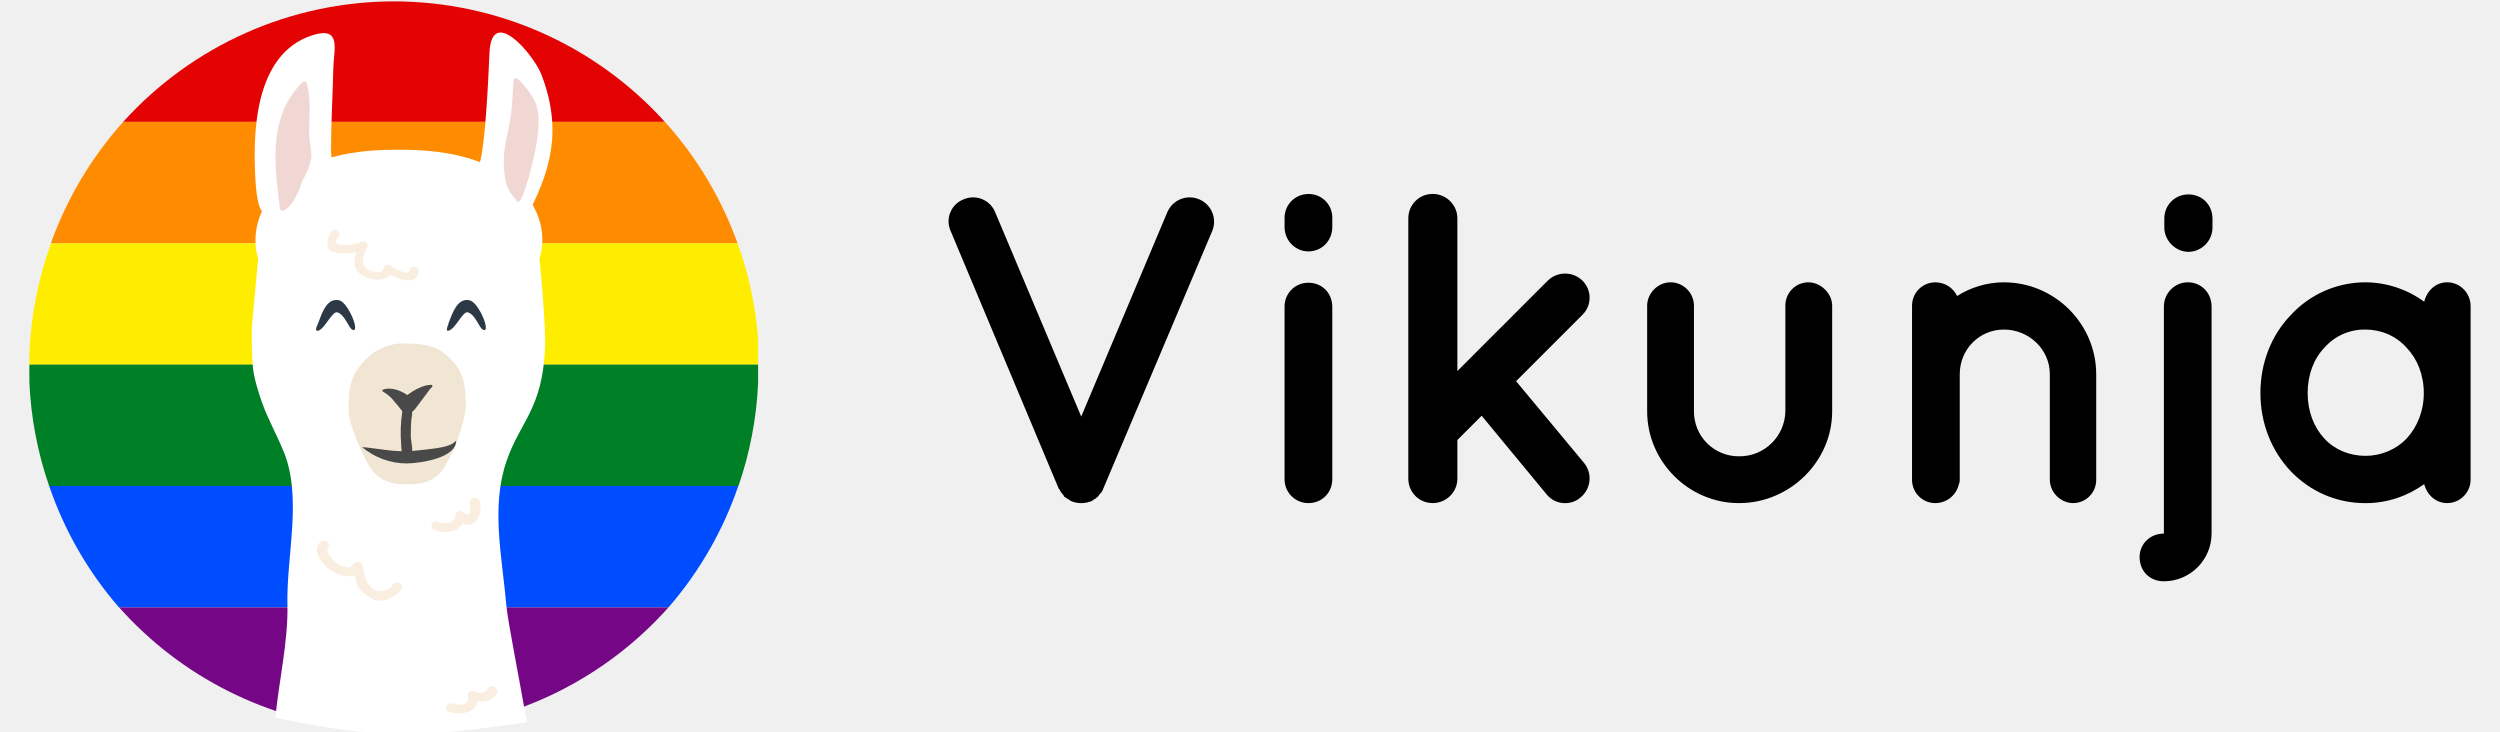
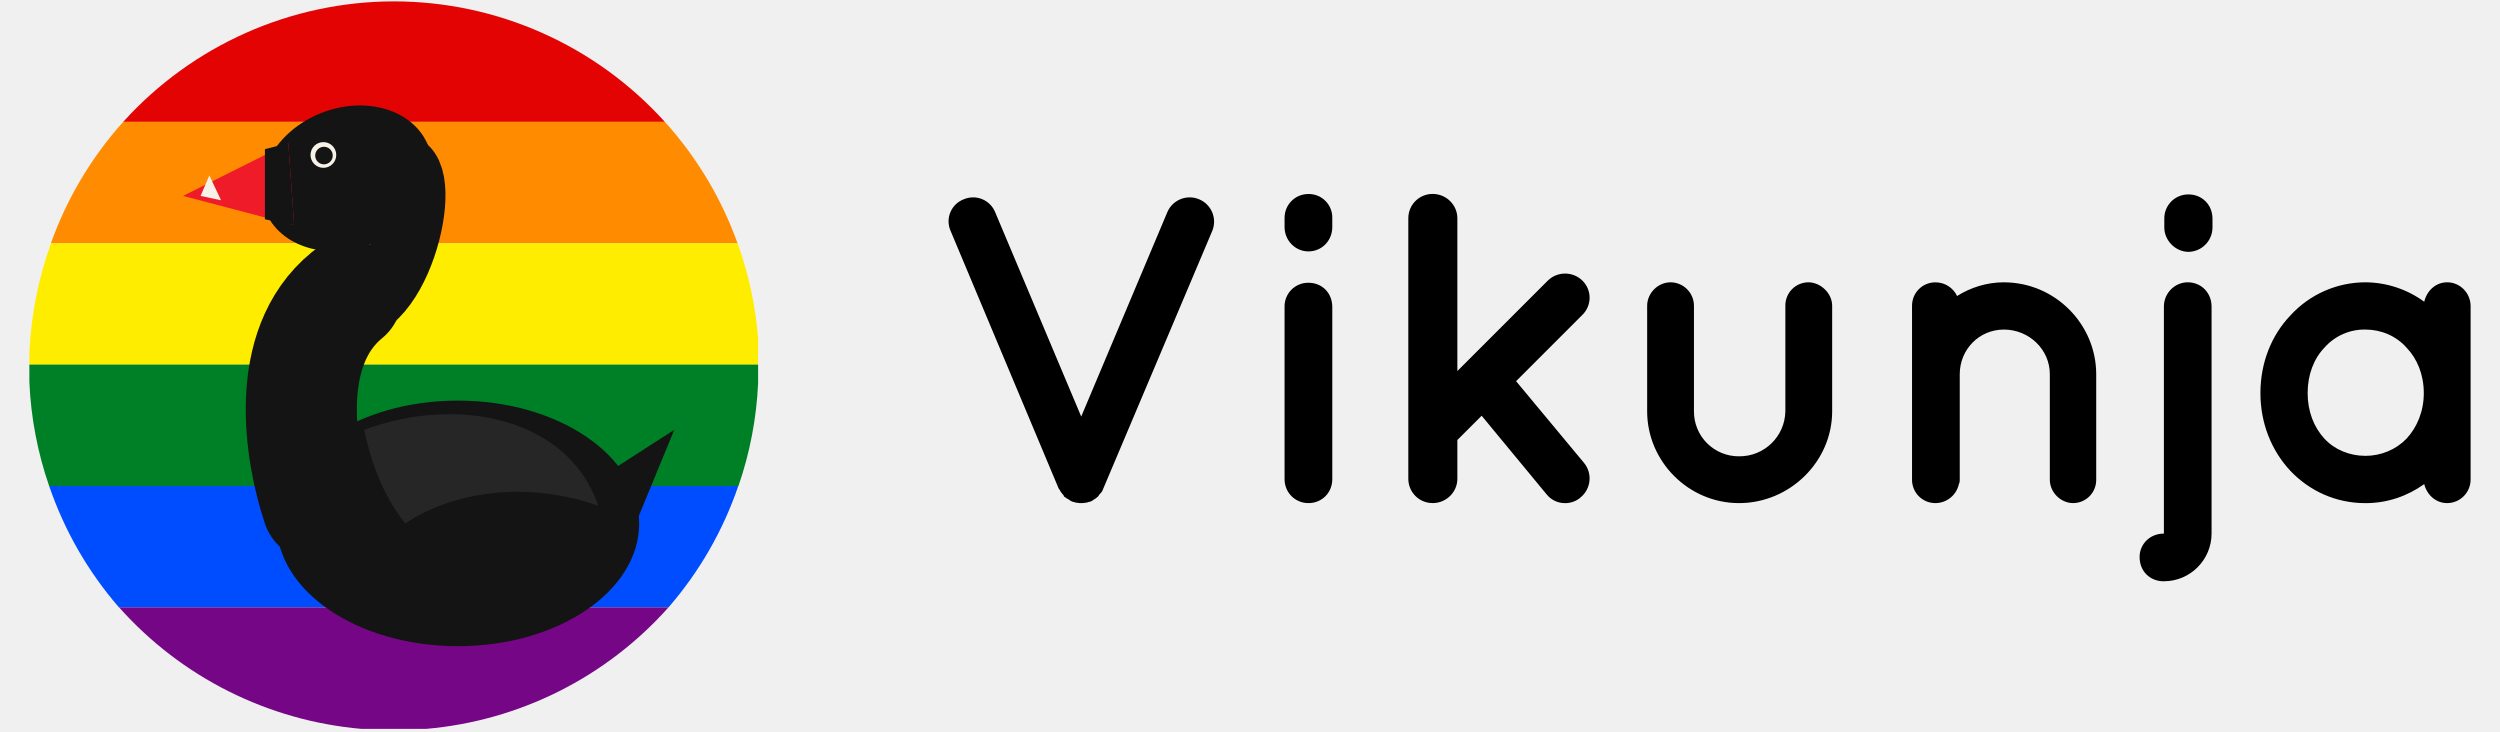
<svg xmlns="http://www.w3.org/2000/svg" role="img" viewBox="0 0 855 250.3" width="855" height="250.3" xml:space="preserve">
  <path style="fill:#e40303;fill-opacity:1;fill-rule:evenodd;stroke-width:.236" d="M134.645.47a124.97 125 0 0 0-92.509 41.206h185.235A124.97 125 0 0 0 134.645.471Z" />
  <path style="fill:#ff8c00;fill-opacity:1;fill-rule:evenodd;stroke-width:.236" d="M42.136 41.676A124.923 125 0 0 0 17.4 83.221h234.85a124.923 125 0 0 0-24.852-41.545Z" />
  <path style="fill:#ffed00;fill-opacity:1;fill-rule:evenodd;stroke-width:.236" d="M17.451 83.187a125 126 0 0 0-7.406 37.572v3.975h249.223v-9.04a125 125 0 0 0-7-32.507z" />
  <path style="fill:#008026;fill-opacity:1;fill-rule:evenodd;stroke-width:.236" d="M10.045 124.699v5.947a125.004 125 0 0 0 6.772 35.6h235.72a125.004 125 0 0 0 6.738-35.116v-6.43z" />
  <path style="fill:#004dff;fill-opacity:1;fill-rule:evenodd;stroke-width:.236" d="M16.817 166.212a125 125 0 0 0 23.899 41.545h187.883a125 125 0 0 0 23.896-41.545z" />
  <path style="fill:#750787;fill-opacity:1;fill-rule:evenodd;stroke-width:.236" d="M40.74 207.723a125.363 125 0 0 0 82.8 41.547h22.275a125.363 125 0 0 0 82.802-41.547z" />
-   <path fill="#fff" d="M173.2 157.8c4.6-13.6 12.3-17.8 13.2-38.7.4-7.4-1.9-30.8-1.9-30.8s3.7-9.4-3.3-19.8c-10.9-16.2-33.2-17.3-44.9-17.3-11.7 0-33.8 1-44.6 17.3-7 10.4-3.4 19.8-3.4 19.8L86.2 111c-.3 2.5 0 12.3.3 14.7.5 4.3 1.9 8.5 3.3 12.5 1.9 5.2 4.8 10.4 7 15.7 6.8 16 1.1 35.8 1.5 53.1.3 12.2-3.014 26.556-4.114 38.456 37.653 7.978 51.151 6.453 86 1.59-2.6-15-6.486-34.346-6.986-39.746-1.4-16.4-5.4-33.8 0-49.5" />
-   <path fill="#fff" d="M87.4 62.2c.2 2.5.4 5 1 7.3.3.8.6 2.6 1.6 2.9 1.1.3 3.3-1.1 4.2-1.7l4.7-3.6 3.1-2.2a25.9 25.9 0 0 0 5.6-6.7c.7-1 4.8-1.7 5.5-2.7.7-1 .1-2.4.1-3.7 0-9.7.6-19.2.8-28.6.2-6.5 2.8-14.2-7-11.2-20.7 6.5-20.5 35.3-19.6 50.2m91.7 13.6-.8-.7a27 27 0 0 1-3.3-2.7l-3.6-3.8-3.3-3.3-1.9-2.4-.7-1.4c-.3-.6-5.2-1.3-4.7-2 .8-1 2.7-2 3.1-3.2 2.2-6.3 3.2-31.7 3.5-38.2.7-16.6 15.3.8 17.8 7.5 7.4 19.4 3 33.6-6 50.2" />
-   <path fill="#f1e6d3" d="M159.3 139.6c0-9.6-1.2-13.4-6.6-18.1-3.3-3-7.2-4-13.4-4a17.7 17.7 0 0 0-14 5.2c-4.8 5-6.1 8-6.1 17.6 0 5.2 5.5 16.6 7.2 19.3 2.8 4.7 7.9 6.3 12.9 6 5 .3 10-1.3 12.8-6a55 55 0 0 0 7.2-20" />
-   <path fill="#f1d7d4" d="M95.7 71c-1.3-11.1-5-31.1 8-43 1.4-1.3 1.8 3.2 2 5 .4 2.4 0 9.5 0 12 .2 4.7 1.1 7.1.7 9.3-1.3 5.8-2.3 5.4-3.5 9-2.3 7-6.9 10.8-7.2 7.7m81.1-2.2c1.4 2.4 4.8-10.4 6-16 1-5.2 2.3-12.1.5-17.3-1-2.8-7-11-7.6-8.2-.3 1-.4 9.2-1.1 13.1-.8 4.8-2.3 9.6-2.3 14.5 0 11 3.2 11.4 4.5 14" />
-   <path fill="#faeee0" d="M134 200.4c-.2.8-2.4 1.5-3.2 1.7-2 .6-3.6-.9-4.7-2.2-1.5-1.7-1.5-4.6-2.1-6.7-.4-1.2-2.5-1.4-3.2-.2-2.1 3.8-10.5-3.5-8.6-5.9 1.3-1.6-1.8-3-3-1.4-3.8 4.7 6.3 13.4 12.1 11 .3 1.2.5 2.4 1 3.5 1 2.2 3.2 3.6 5.4 4.8 3 1.6 8.8-1.2 9.7-4 .6-1.8-2.7-2.5-3.4-.6m26.7-28.4c.3 1.3.4 5.7-2 3.3-1-1-3-.4-3 1-.3 3-3.3 3-6 2.1-2-.7-3.1 2.2-1 2.9 3.8 1.3 8 .6 9.7-2.3 1.3.6 2.8.8 4-.4 2-2 2.3-4.7 1.7-7.2-.4-1.9-3.8-1.3-3.4.6m6.2 63.5c-1 1.9-2.6 1.7-4.4 1-1.3-.6-3 .3-2.5 1.7.8 2.6-2.6 3.4-4.9 2.5-2-.9-3.7 1.7-1.7 2.6 4.1 1.7 9.3.2 10-3.4 2.7.4 5.2-.3 6.5-2.9.9-1.8-2.1-3.3-3-1.5M140.2 92.2c-.4 2.6-5.3-.5-6.5-1.3-1-.7-2.5-.3-2.6 1-.2 1.6-2.4 1.1-3.4 1-2-.5-3.6-1.7-3.6-3.5 0-1.7 1-3.6 1.6-5.2.4-1-1.1-2.2-2.2-1.5-2 1.3-11.5 2.4-7.7-1.8 1.2-1.3-1-3.2-2.2-1.8-1.7 1.9-3 6.3.9 7.2 2 .5 4.9.5 7.3 0-1 3.2-1.2 6.3 3 8.4 3 1.4 6.9 1.4 8.6-.8 3.5 1.9 9 3.7 9.8-1 .2-1.7-2.7-2.4-3-.7" />
-   <path fill="#494949" d="M123.8 152.9c5 .4 10.2 1.6 15.4 1.4 3.3-.1 6.7-.6 10-1 2.3-.4 5.2-.8 6.8-2.6.1 5.9-12 7.7-16.8 7.8a24 24 0 0 1-15.4-5.6" />
-   <path fill="#494949" d="M137.6 140.7c-.6 3.7-.7 7.6-.4 11.3.1 1-.1 3.4 1.2 3.9 1 .4 2.4-.4 2.5-1.4.3-1.6-.4-3.6-.4-5.3 0-1.9 0-3.8.2-5.8.1-1.1.8-2.7-.6-3.5-1-.6-2.3-.3-2.5.8" />
-   <path fill="#494949" d="M147.5 131.6c-3 .1-5.9 1.8-8.2 3.5-2-1.4-5.2-2.7-7.9-2-1.5.5-.1 1 .5 1.4 1.2.8 2.2 1.8 3.1 3 1.4 1.5 2.6 3.3 4 4.8 1-.7 2-1.4 2.8-2.2l4.2-5.6 1-1.4c.4-.4 1.5-1.2.5-1.5" />
-   <path fill="#2c3844" d="M108.7 110.8c1.5-4 3.1-9 7.3-8.1 3.1.7 7.3 11.2 4.6 10.1-1.4-.5-2.6-5.3-5.3-6-1.8-.3-4.2 5.7-6.5 6.3-1.2.3-.6-1.3-.1-2.3m44.6 0c1.5-4 3.2-9 7.3-8.1 3.2.7 7.4 11.2 4.7 10.1-1.5-.5-2.6-5.3-5.4-6-1.7-.3-4.1 5.7-6.5 6.3-1 .3-.5-1.3 0-2.3" />
+   <g transform="translate(6.6 -3)">
+     <g fill="#141414">
+       <ellipse cx="150" cy="182" rx="62" ry="42" />
+       <path d="M196 168 L224 150 L210 184 Z" />
+     </g>
+     <g fill="none" stroke="#141414" stroke-linecap="round">
+       <path d="M102 176 C96 158 90 122 112 104" stroke-width="38" />
+       <path d="M122 104 C138 88 142 38 116 70" stroke-width="22" />
+     </g>
+     <ellipse cx="112" cy="64" rx="30" ry="24" fill="#141414" transform="rotate(-22 112 64)" />
+     <path d="M118 150 C150 138 188 146 198 176 C176 168 150 170 132 182 C124 172 120 160 118 150 Z" fill="#262626" />
+     <path d="M92 52 L94 80 L56 70 Z" fill="#ef1b29" />
+     <path d="M92 52 L94 80 L84 78 L84 54 Z" fill="#141414" />
+     <path d="M62 70 L65 63 L69 71.5 Z" fill="#f7f2e8" />
+     <circle cx="104" cy="56" r="4.4" fill="#f7f2e8" />
+     <circle cx="104.2" cy="56.2" r="3" fill="#141414" />
+   </g>
  <g style="line-height:1.25" word-spacing="0">
    <path d="M3302.3-1549.4c3.4 2.3 8.1 5.8 10.4 7h1.2s1.2 0 1.2 1.1c2.3 0 7 1.2 9.3 2.4h2.3c3.5 1.1 8.1 1.1 11.6 1.1s7 0 11.7-1.1h2.3c3.5-1.2 5.8-2.4 9.3-2.4 1.1-1.1 1.1-1.1 2.3-1.1 3.5-1.2 7-4.7 9.3-5.8l2.3-1.2c2.4-2.3 4.7-3.5 7-5.8 1.2-1.2 1.2-1.2 2.4-3.5 1.1-2.3 4.6-4.7 5.8-7 1.1 0 1.1 0 1.1-1.2 2.4-2.3 3.5-7 4.7-9.3l287.3-679.4a63.9 63.9 0 0 0-34.9-82.6 64 64 0 0 0-83.7 33.8l-226.9 538.6-226.8-538.6a62.7 62.7 0 0 0-82.6-33.8 62 62 0 0 0-35 82.6l285 679.4c2.4 2.4 4.7 7 5.9 9.3 0 1.2 1.2 1.2 1.2 1.2 1.1 2.3 3.5 4.7 5.8 7 0 2.3 1.1 2.3 1.1 3.5 3.5 2.3 5.9 3.5 8.2 5.8h1.2zm634.5-568.9a62.1 62.1 0 0 0-62.8 64v453.7c0 35 28 62.8 62.8 62.8 36.1 0 62.9-27.9 62.9-62.8v-453.7c0-37.2-26.8-64-62.9-64zm62.9-171a61.8 61.8 0 0 0-62.9-62.8c-34.9 0-62.8 27.9-62.8 62.8v24.4c0 35 28 64 62.8 64 36.1 0 62.9-29 62.9-64zm264.3 751.5c36.1 0 65.2-29 65.2-64V-1704l64-64 171 207a61.7 61.7 0 0 0 48.9 23.3c14 0 29-4.6 40.7-15.1a64.5 64.5 0 0 0 9.3-90.7L4483.9-1859l174.5-174.5a63.2 63.2 0 0 0 0-90.7 65.3 65.3 0 0 0-90.7 0l-238.5 238.5v-402.6c0-34.9-29-64-65.2-64-36 0-64 29.1-64 64v686.4c0 35 28 64 64 64zm1052.6-242v-278c0-32.6-30.2-61.7-62.8-61.7a61 61 0 0 0-60.5 61.7v278a120.7 120.7 0 0 1-122.1 118.7 117.7 117.7 0 0 1-118.7-118.7v-278a62 62 0 0 0-61.6-61.7c-33.8 0-61.7 29.1-61.7 61.7v278c0 132.7 109.3 242 242 242 133.8 0 245.4-109.3 245.4-242zm452.4-339.7c-45.3 0-88.4 14-123.3 36.1a63 63 0 0 0-57-36c-34.9 0-61.7 27.9-61.7 61.6v458.3a61.3 61.3 0 0 0 61.7 61.7 63.6 63.6 0 0 0 61.7-50c2.3-4.7 2.3-8.1 2.3-11.6v-278c0-65.2 51.2-117.6 116.3-117.6 66.3 0 121 52.4 121 117.5v278c0 33.8 29.1 61.7 61.7 61.7a61 61 0 0 0 60.5-61.6v-278c0-131.5-108.2-242-243.2-242zm486.6-80.2a64.3 64.3 0 0 0 62.9-64v-23.3c0-37.2-28-64-62.9-64a63 63 0 0 0-64 64v23.3c0 33.7 29.1 64 64 64zm-65.1 867.8c69.8 0 125.6-57 125.6-125.6v-598c0-36-26.7-64-62.8-64-33.7 0-62.8 28-62.8 64v598c-37.2 0-64 28-64 61.7 0 37.2 26.8 64 64 64zm808-724.7c0-35-28-62.9-61.7-62.9-30.2 0-53.5 22.1-60.5 51.2a265.2 265.2 0 0 0-154.7-51.2 268 268 0 0 0-197.8 87.3c-50 52.3-79 124.5-79 204.7 0 79.2 29 151.3 79 204.8 50 52.4 118.7 85 197.8 85 58.2 0 110.5-18.7 154.7-50.1 7 28 30.3 50 60.5 50a62 62 0 0 0 61.7-61.6v-228zm-168.7 349c-28 29-67.5 45.3-108.2 45.3-41.9 0-81.4-16.2-108.2-45.3-28-30.3-44.2-72.2-44.2-119.9 0-48.8 16.3-90.7 44.2-119.8a140.3 140.3 0 0 1 108.2-47.7c40.7 0 80.3 16.3 108.2 47.7 28 29.1 45.4 71 45.4 119.8 0 47.7-17.5 89.6-45.4 119.9z" style="-inkscape-font-specification:'Quicksand Bold'" transform="translate(-63.6 371.7) scale(.12982)" fill="CurrentColor" font-family="Quicksand" font-size="1163.4" font-weight="700" letter-spacing="0" />
  </g>
</svg>
